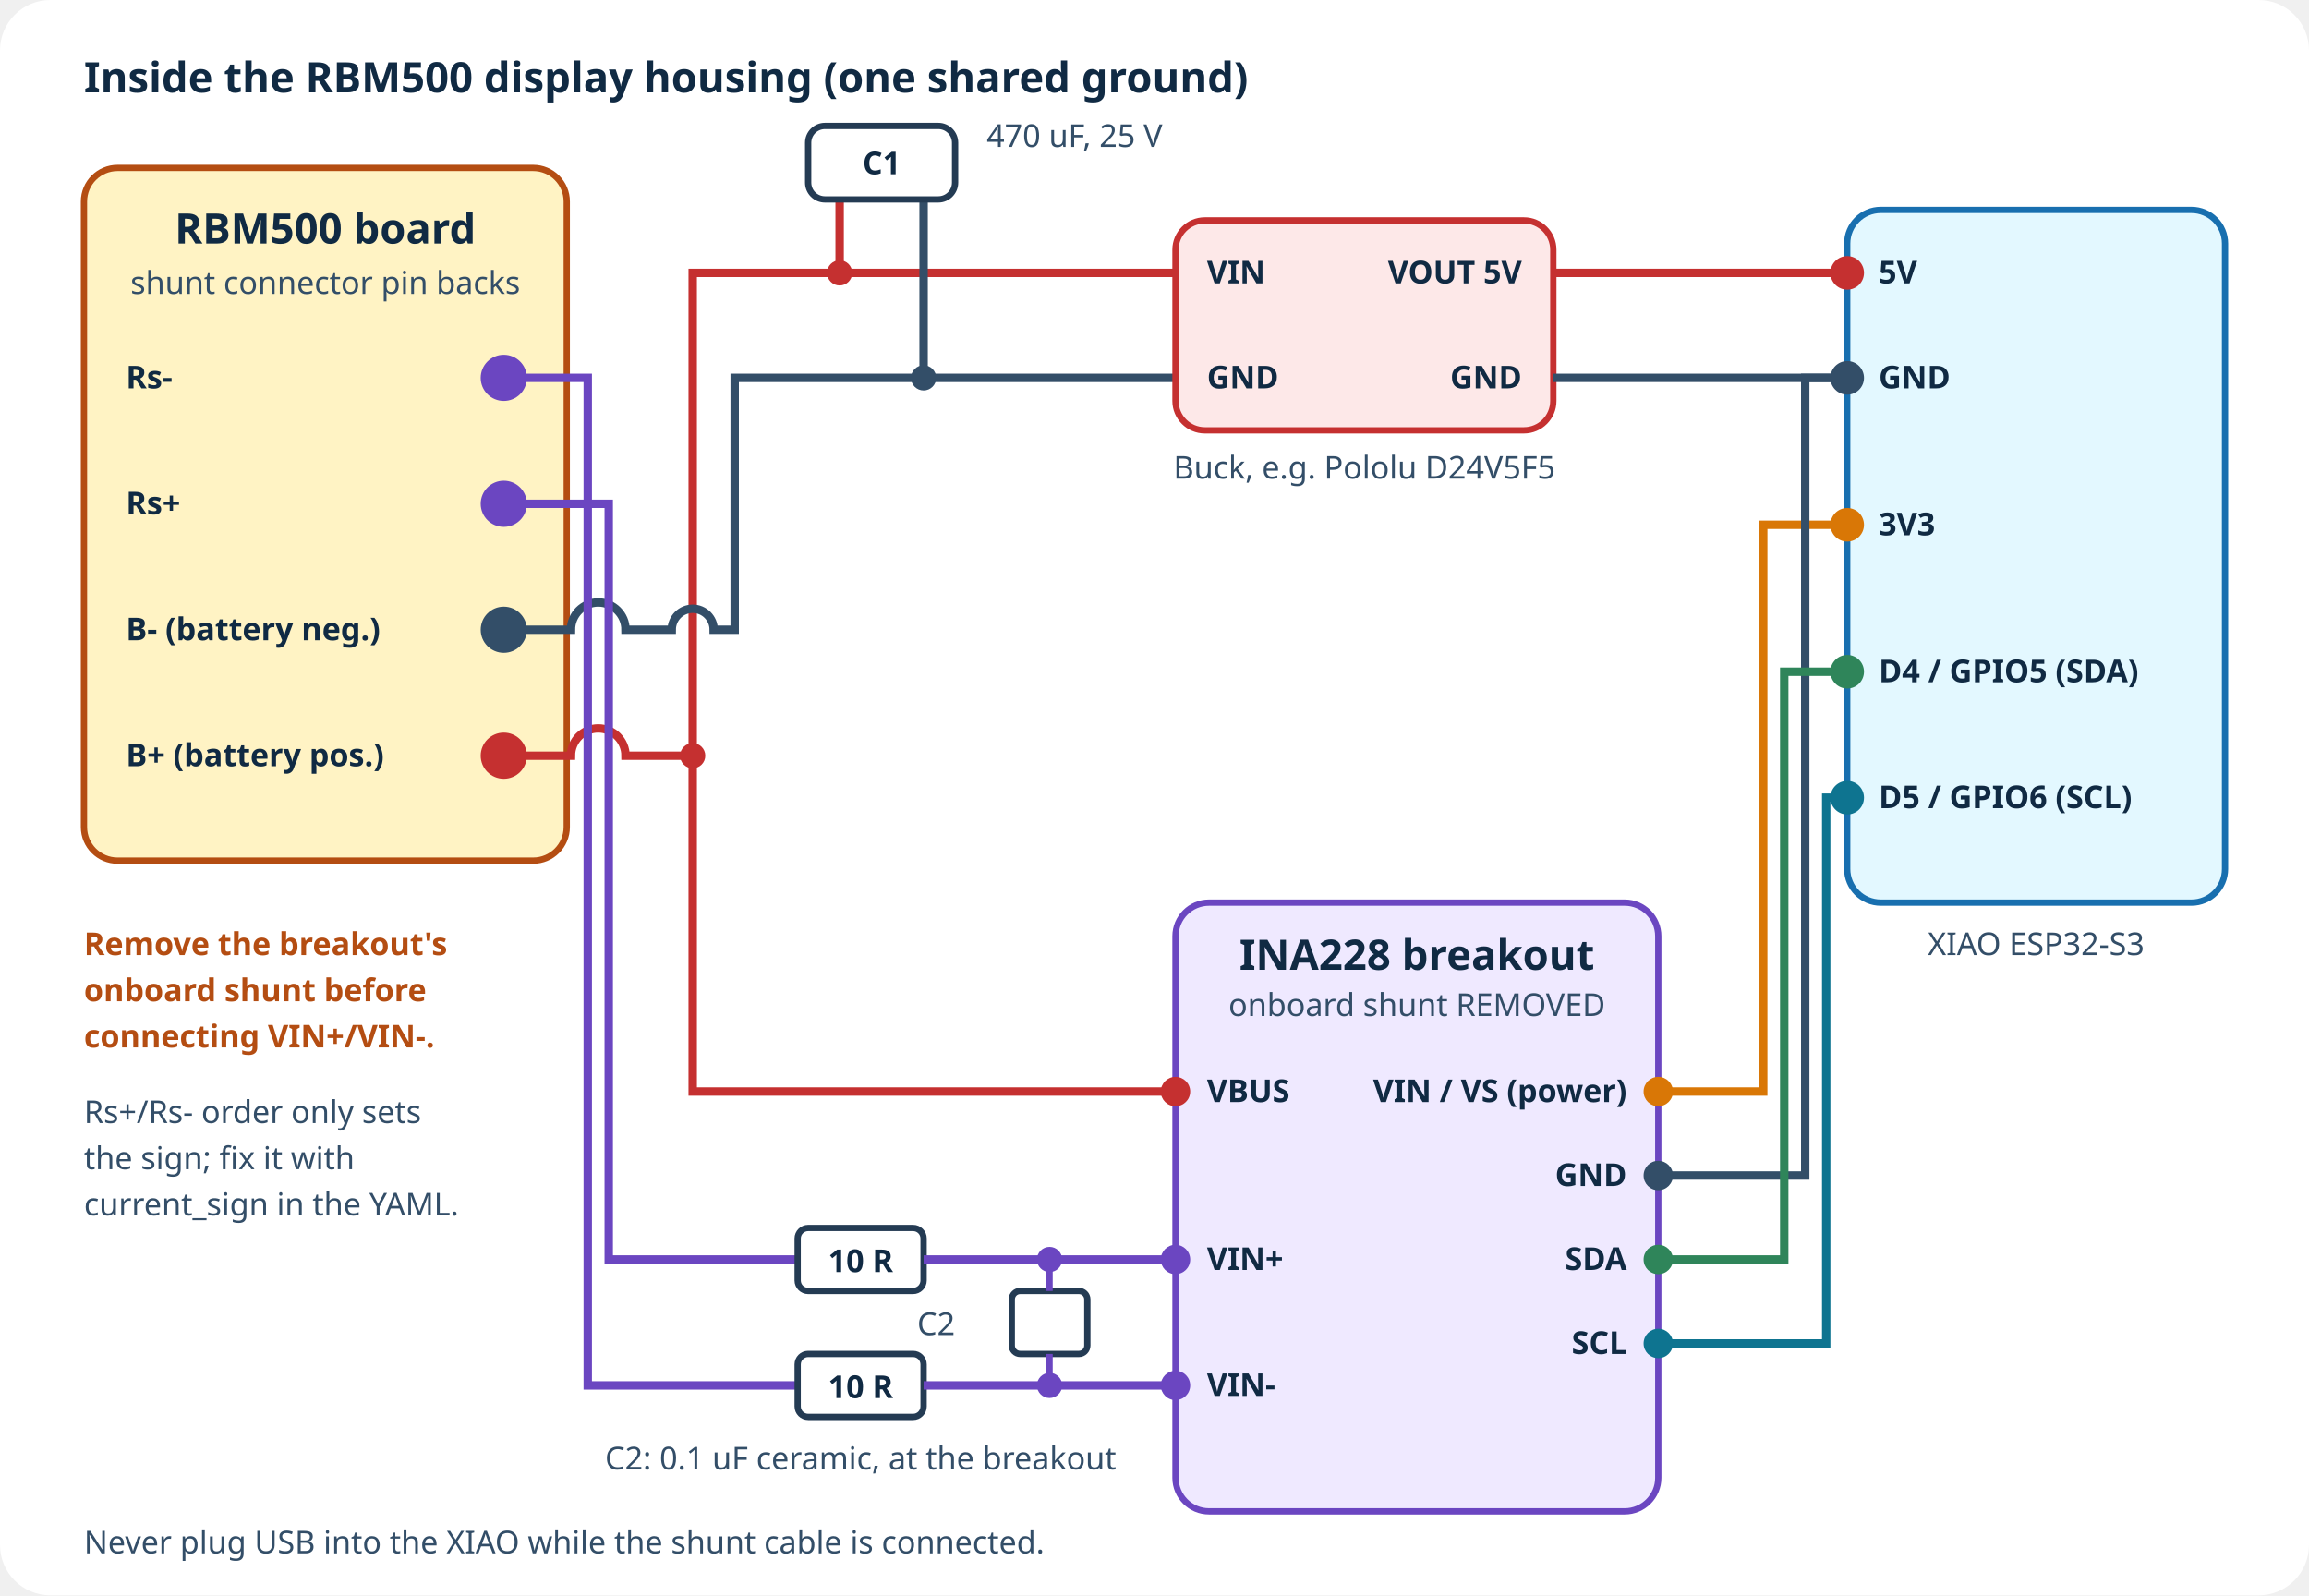
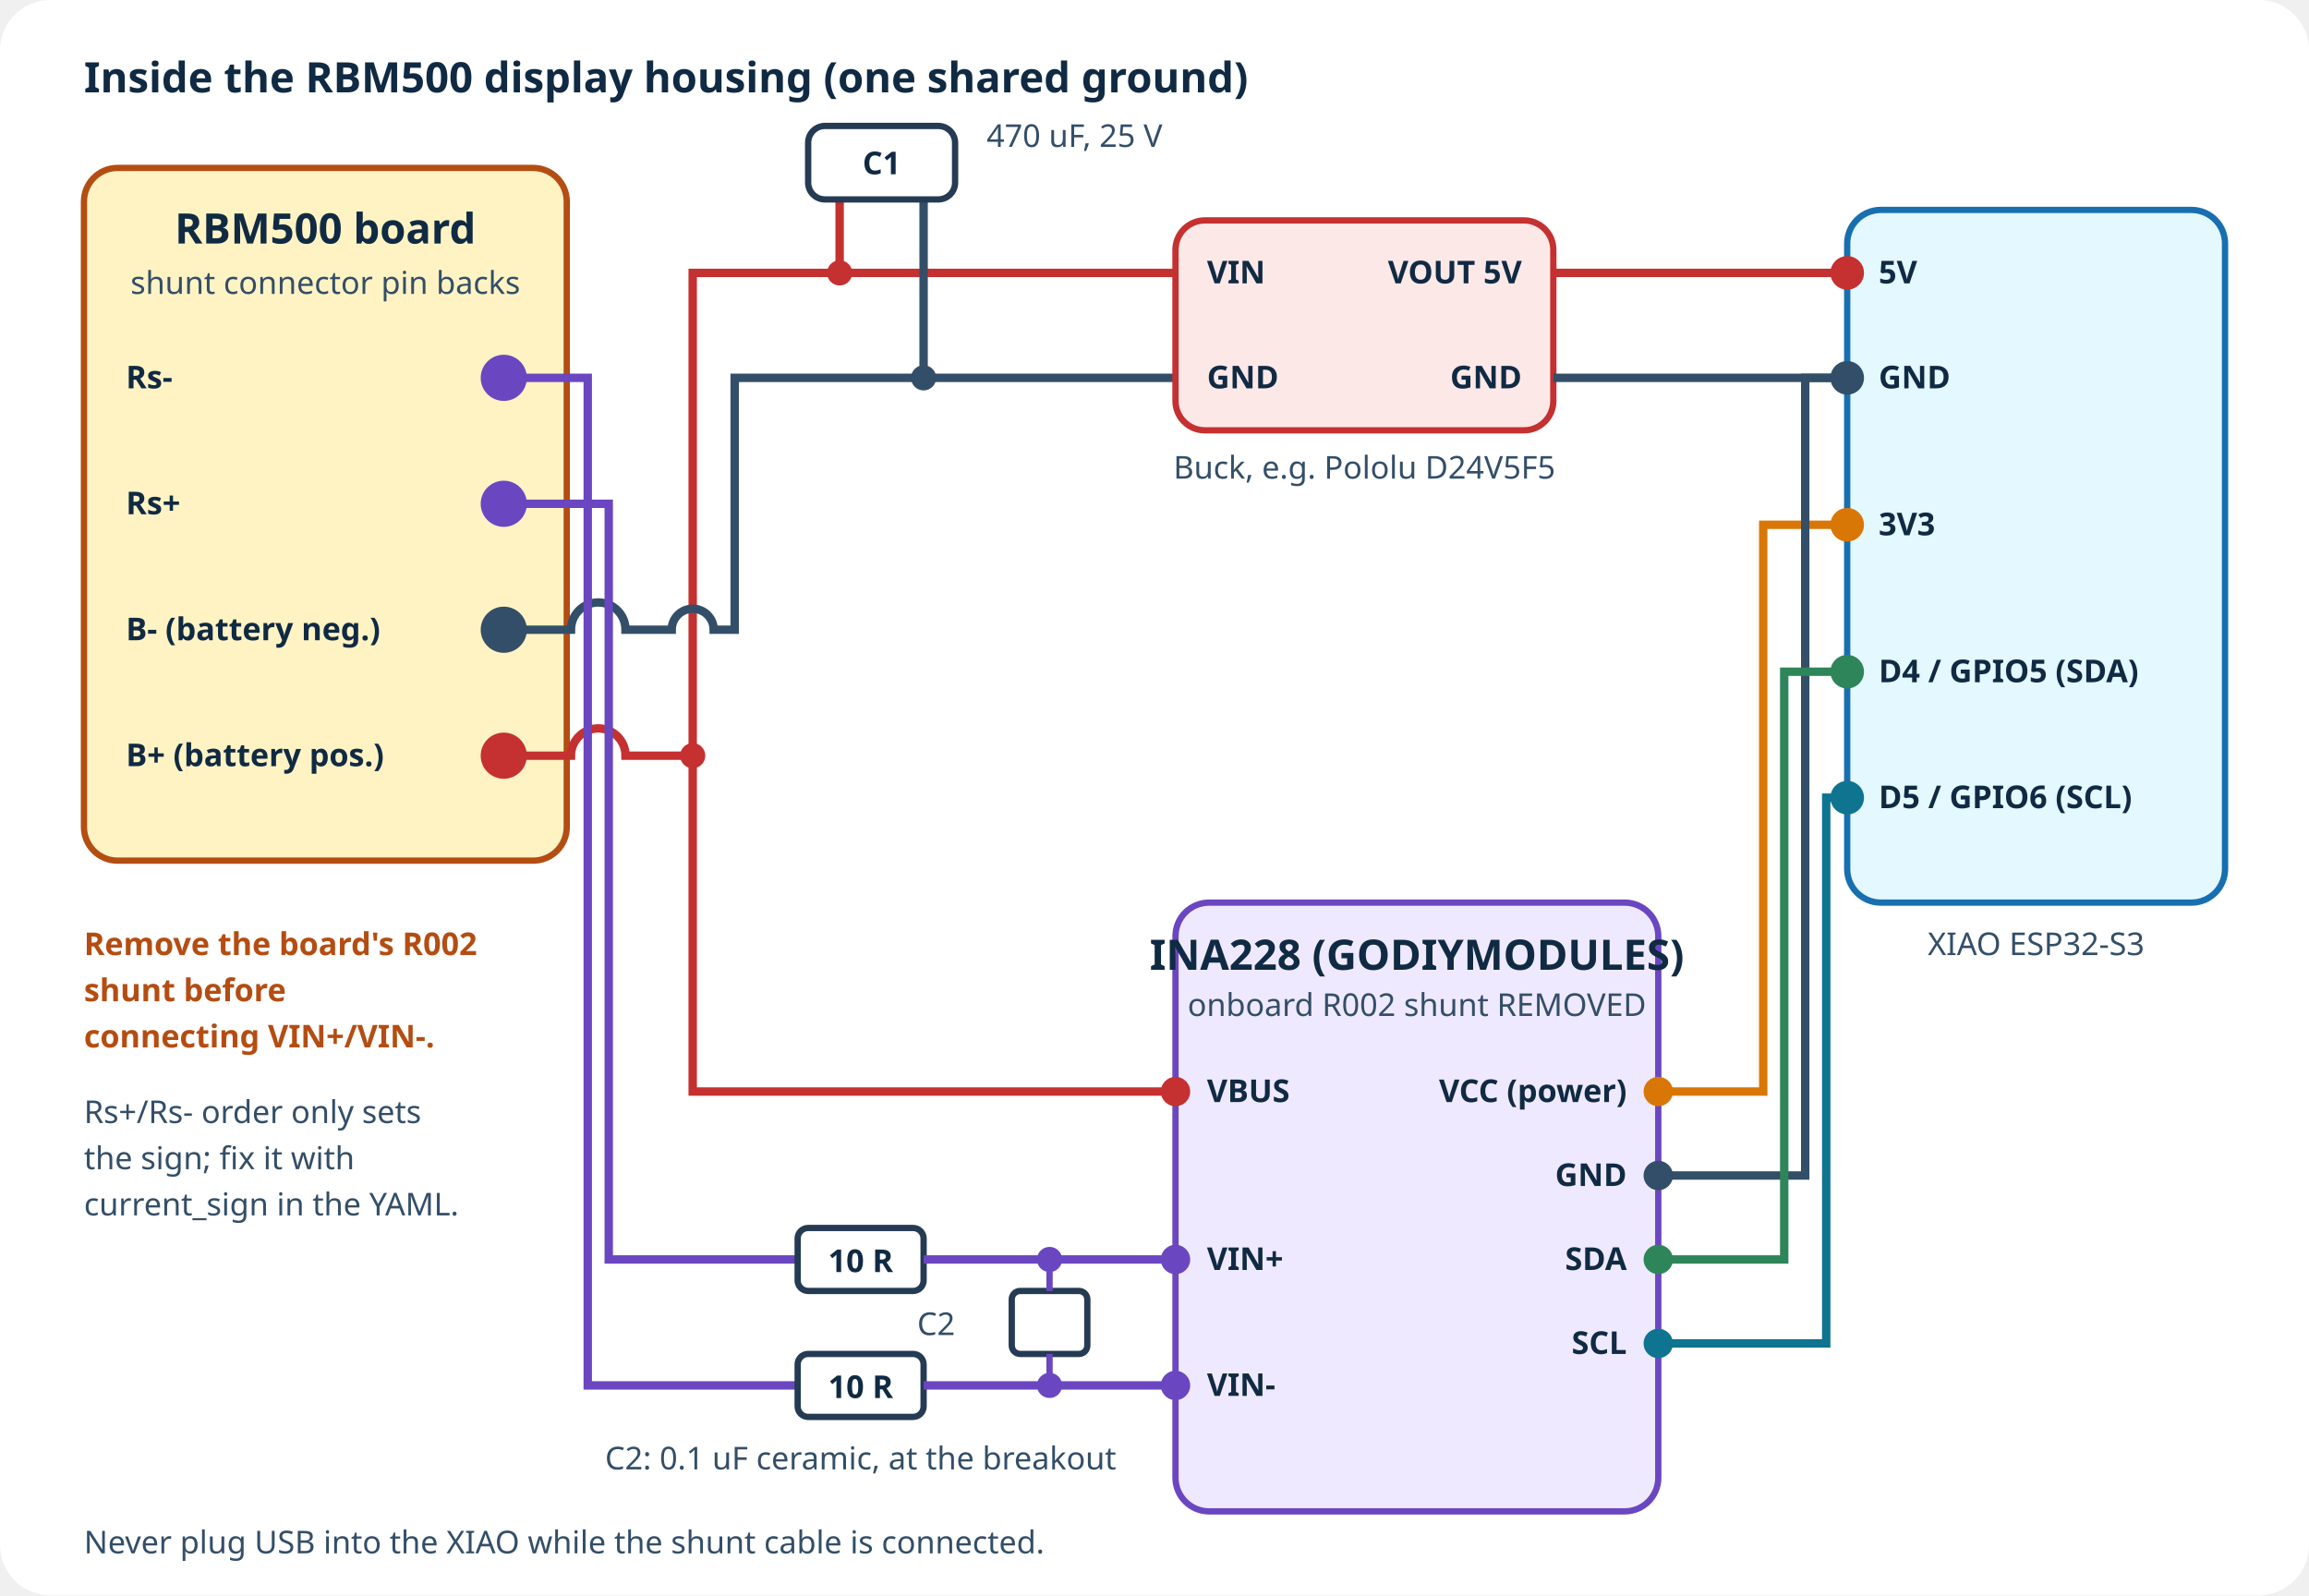
<svg xmlns="http://www.w3.org/2000/svg" width="1100" height="760" viewBox="0 0 1100 760" role="img" aria-labelledby="title desc">
  <defs>
    <style>
      .batt{fill:#fff3c4;stroke:#b44d12;stroke-width:3}
      .esp{fill:#e3f8ff;stroke:#186faf;stroke-width:3}
      .reg{fill:#fde8e8;stroke:#c53030;stroke-width:3}
      .ina{fill:#efe9ff;stroke:#6b46c1;stroke-width:3}
      .t{font:600 20px system-ui,sans-serif;fill:#102a43}
      .s{font:15px system-ui,sans-serif;fill:#334e68}
      .sb{font:600 15px system-ui,sans-serif;fill:#102a43}
      .warn{font:600 15px system-ui,sans-serif;fill:#b44d12}
      .w{fill:none;stroke-width:4}
      .vp{stroke:#c53030}
      .gnd{stroke:#334e68}
      .sense{stroke:#6b46c1}
      .v3{stroke:#d97706}
      .sda{stroke:#2f855a}
      .scl{stroke:#0e7490}
      .res{fill:#fff;stroke:#243b53;stroke-width:3}
    </style>
  </defs>
  <rect width="1100" height="760" rx="24" fill="#fff" />
  <text class="t" x="40" y="44">Inside the RBM500 display housing (one shared ground)</text>
  <rect class="batt" x="40" y="80" width="230" height="330" rx="16" />
  <text class="t" x="155" y="116" text-anchor="middle">RBM500 board</text>
  <text class="s" x="155" y="140" text-anchor="middle">shunt connector pin backs</text>
  <text class="sb" x="60" y="185">Rs-</text>
  <circle cx="240" cy="180" r="11" fill="#6b46c1" />
  <text class="sb" x="60" y="245">Rs+</text>
  <circle cx="240" cy="240" r="11" fill="#6b46c1" />
  <text class="sb" x="60" y="305">B- (battery neg.)</text>
  <circle cx="240" cy="300" r="11" fill="#334e68" />
  <text class="sb" x="60" y="365">B+ (battery pos.)</text>
  <circle cx="240" cy="360" r="11" fill="#c53030" />
  <path class="w vp" d="M240 360 H272 A13 13 0 0 1 298 360 H330 V130 H560" />
  <path class="w gnd" d="M240 300 H272 A13 13 0 0 1 298 300 H320 A10 10 0 0 1 340 300 H350 V180 H560" />
  <circle cx="400" cy="130" r="6" fill="#c53030" />
  <circle cx="440" cy="180" r="6" fill="#334e68" />
  <path class="w vp" d="M400 130 V95" />
  <path class="w gnd" d="M440 180 V95" />
  <rect x="385" y="60" width="70" height="35" rx="8" fill="#fff" stroke="#243b53" stroke-width="3" />
  <text class="sb" x="420" y="83" text-anchor="middle">C1</text>
  <text class="s" x="470" y="70">470 uF, 25 V</text>
  <rect class="reg" x="560" y="105" width="180" height="100" rx="14" />
  <text class="sb" x="575" y="135">VIN</text>
  <text class="sb" x="575" y="185">GND</text>
  <text class="sb" x="725" y="135" text-anchor="end">VOUT 5V</text>
  <text class="sb" x="725" y="185" text-anchor="end">GND</text>
  <text class="s" x="650" y="228" text-anchor="middle">Buck, e.g. Pololu D24V5F5</text>
  <path class="w vp" d="M740 130 H880" />
  <path class="w gnd" d="M740 180 H880" />
  <rect class="esp" x="880" y="100" width="180" height="330" rx="16" />
  <circle cx="880" cy="130" r="8" fill="#c53030" />
  <text class="sb" x="895" y="135">5V</text>
  <circle cx="880" cy="180" r="8" fill="#334e68" />
  <text class="sb" x="895" y="185">GND</text>
  <circle cx="880" cy="250" r="8" fill="#d97706" />
  <text class="sb" x="895" y="255">3V3</text>
  <circle cx="880" cy="320" r="8" fill="#2f855a" />
  <text class="sb" x="895" y="325">D4 / GPIO5 (SDA)</text>
  <circle cx="880" cy="380" r="8" fill="#0e7490" />
  <text class="sb" x="895" y="385">D5 / GPIO6 (SCL)</text>
  <text class="s" x="970" y="455" text-anchor="middle">XIAO ESP32-S3</text>
  <rect class="ina" x="560" y="430" width="230" height="290" rx="16" />
-   <text class="t" x="675" y="462" text-anchor="middle">INA228 breakout</text>
-   <text class="s" x="675" y="484" text-anchor="middle">onboard shunt REMOVED</text>
+   <text class="t" x="675" y="462" text-anchor="middle">INA228 (GODIYMODULES)</text>
+   <text class="s" x="675" y="484" text-anchor="middle">onboard R002 shunt REMOVED</text>
  <circle cx="790" cy="520" r="7" fill="#d97706" />
-   <text class="sb" x="775" y="525" text-anchor="end">VIN / VS (power)</text>
+   <text class="sb" x="775" y="525" text-anchor="end">VCC (power)</text>
  <circle cx="790" cy="560" r="7" fill="#334e68" />
  <text class="sb" x="775" y="565" text-anchor="end">GND</text>
  <circle cx="790" cy="600" r="7" fill="#2f855a" />
  <text class="sb" x="775" y="605" text-anchor="end">SDA</text>
  <circle cx="790" cy="640" r="7" fill="#0e7490" />
  <text class="sb" x="775" y="645" text-anchor="end">SCL</text>
  <circle cx="560" cy="520" r="7" fill="#c53030" />
  <text class="sb" x="575" y="525">VBUS</text>
  <circle cx="560" cy="600" r="7" fill="#6b46c1" />
  <text class="sb" x="575" y="605">VIN+</text>
  <circle cx="560" cy="660" r="7" fill="#6b46c1" />
  <text class="sb" x="575" y="665">VIN-</text>
  <path class="w v3" d="M880 250 H840 V520 H790" />
  <path class="w gnd" d="M880 180 H860 V560 H790" />
  <path class="w sda" d="M880 320 H850 V600 H790" />
  <path class="w scl" d="M880 380 H870 V640 H790" />
  <path class="w vp" d="M330 360 V520 H560" />
  <circle cx="330" cy="360" r="6" fill="#c53030" />
  <path class="w sense" d="M240 240 H290 V600 H380" />
  <rect class="res" x="380" y="585" width="60" height="30" rx="5" />
  <text class="sb" x="410" y="606" text-anchor="middle">10 R</text>
  <path class="w sense" d="M440 600 H560" />
  <path class="w sense" d="M240 180 H280 V660 H380" />
  <rect class="res" x="380" y="645" width="60" height="30" rx="5" />
  <text class="sb" x="410" y="666" text-anchor="middle">10 R</text>
  <path class="w sense" d="M440 660 H560" />
  <circle cx="500" cy="600" r="6" fill="#6b46c1" />
  <circle cx="500" cy="660" r="6" fill="#6b46c1" />
  <rect x="482" y="615" width="36" height="30" rx="4" fill="#fff" stroke="#243b53" stroke-width="3" />
  <text class="s" x="455" y="636" text-anchor="end">C2</text>
  <path class="sense" d="M500 600 V615 M500 645 V660" stroke-width="3" fill="none" />
  <text class="s" x="410" y="700" text-anchor="middle">C2: 0.1 uF ceramic, at the breakout</text>
-   <text class="warn" x="40" y="455">Remove the breakout's</text>
-   <text class="warn" x="40" y="477">onboard shunt before</text>
+   <text class="warn" x="40" y="455">Remove the board's R002</text>
+   <text class="warn" x="40" y="477">shunt before</text>
  <text class="warn" x="40" y="499">connecting VIN+/VIN-.</text>
  <text class="s" x="40" y="535">Rs+/Rs- order only sets</text>
  <text class="s" x="40" y="557">the sign; fix it with</text>
  <text class="s" x="40" y="579">current_sign in the YAML.</text>
  <text class="s" x="40" y="740">Never plug USB into the XIAO while the shunt cable is connected.</text>
</svg>
